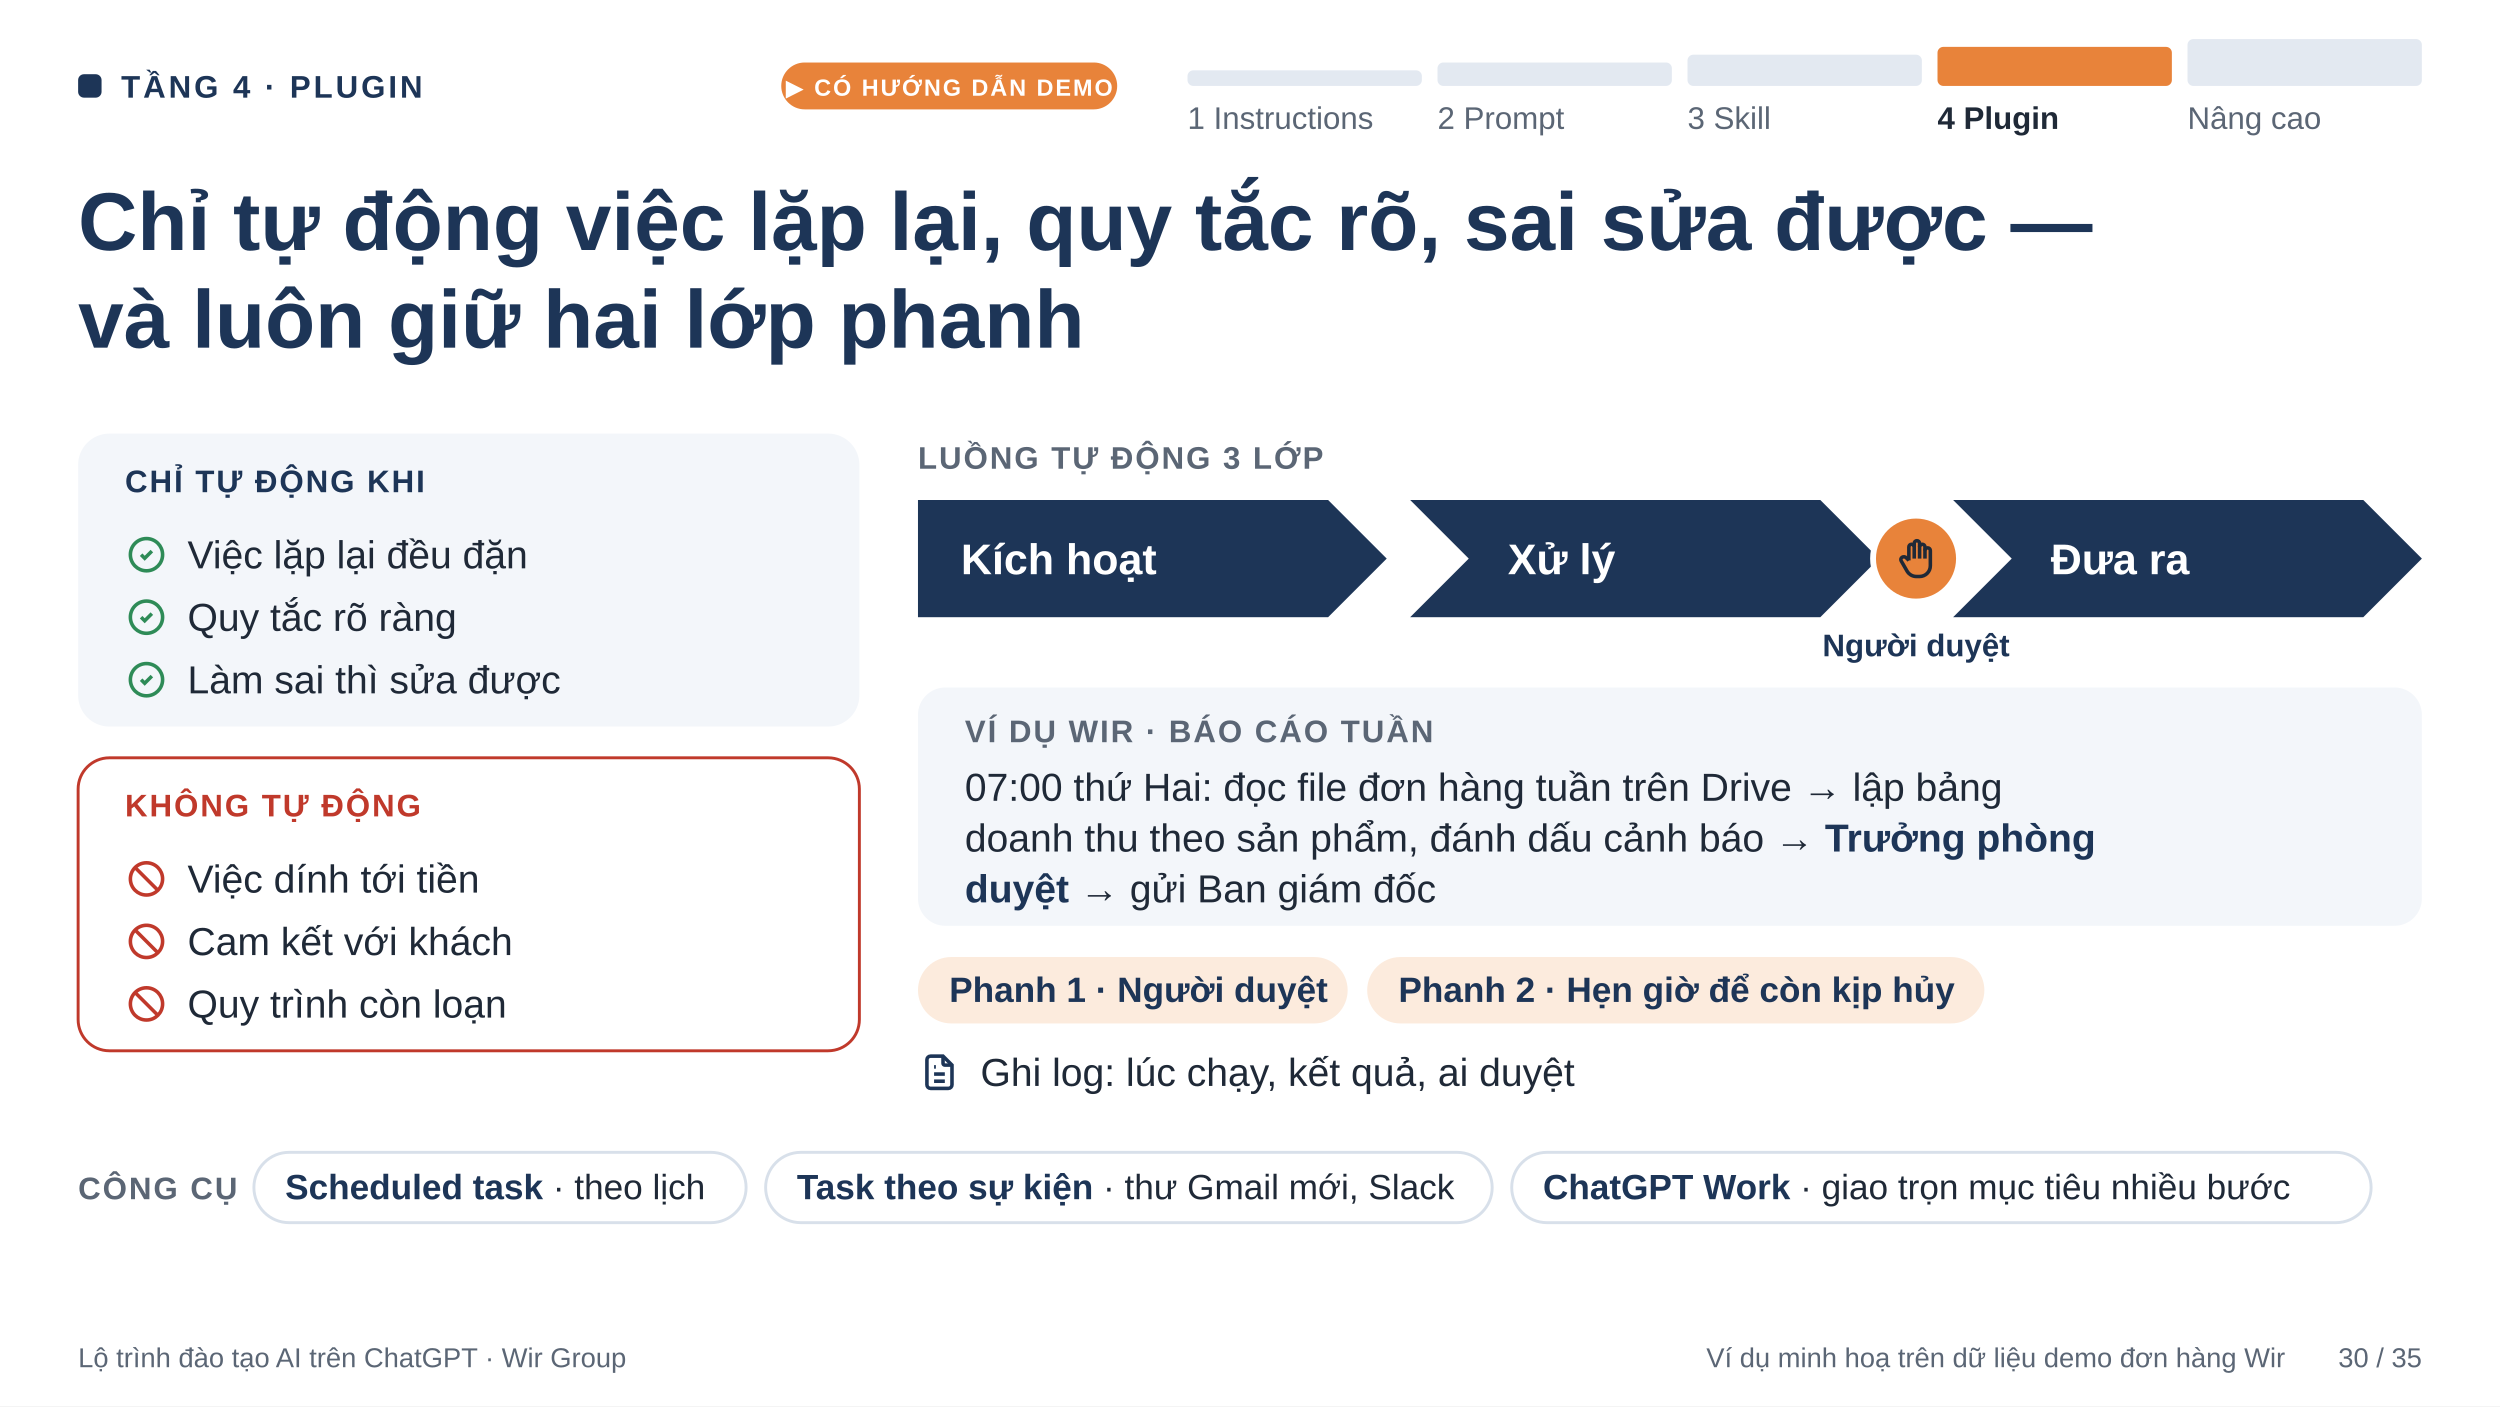
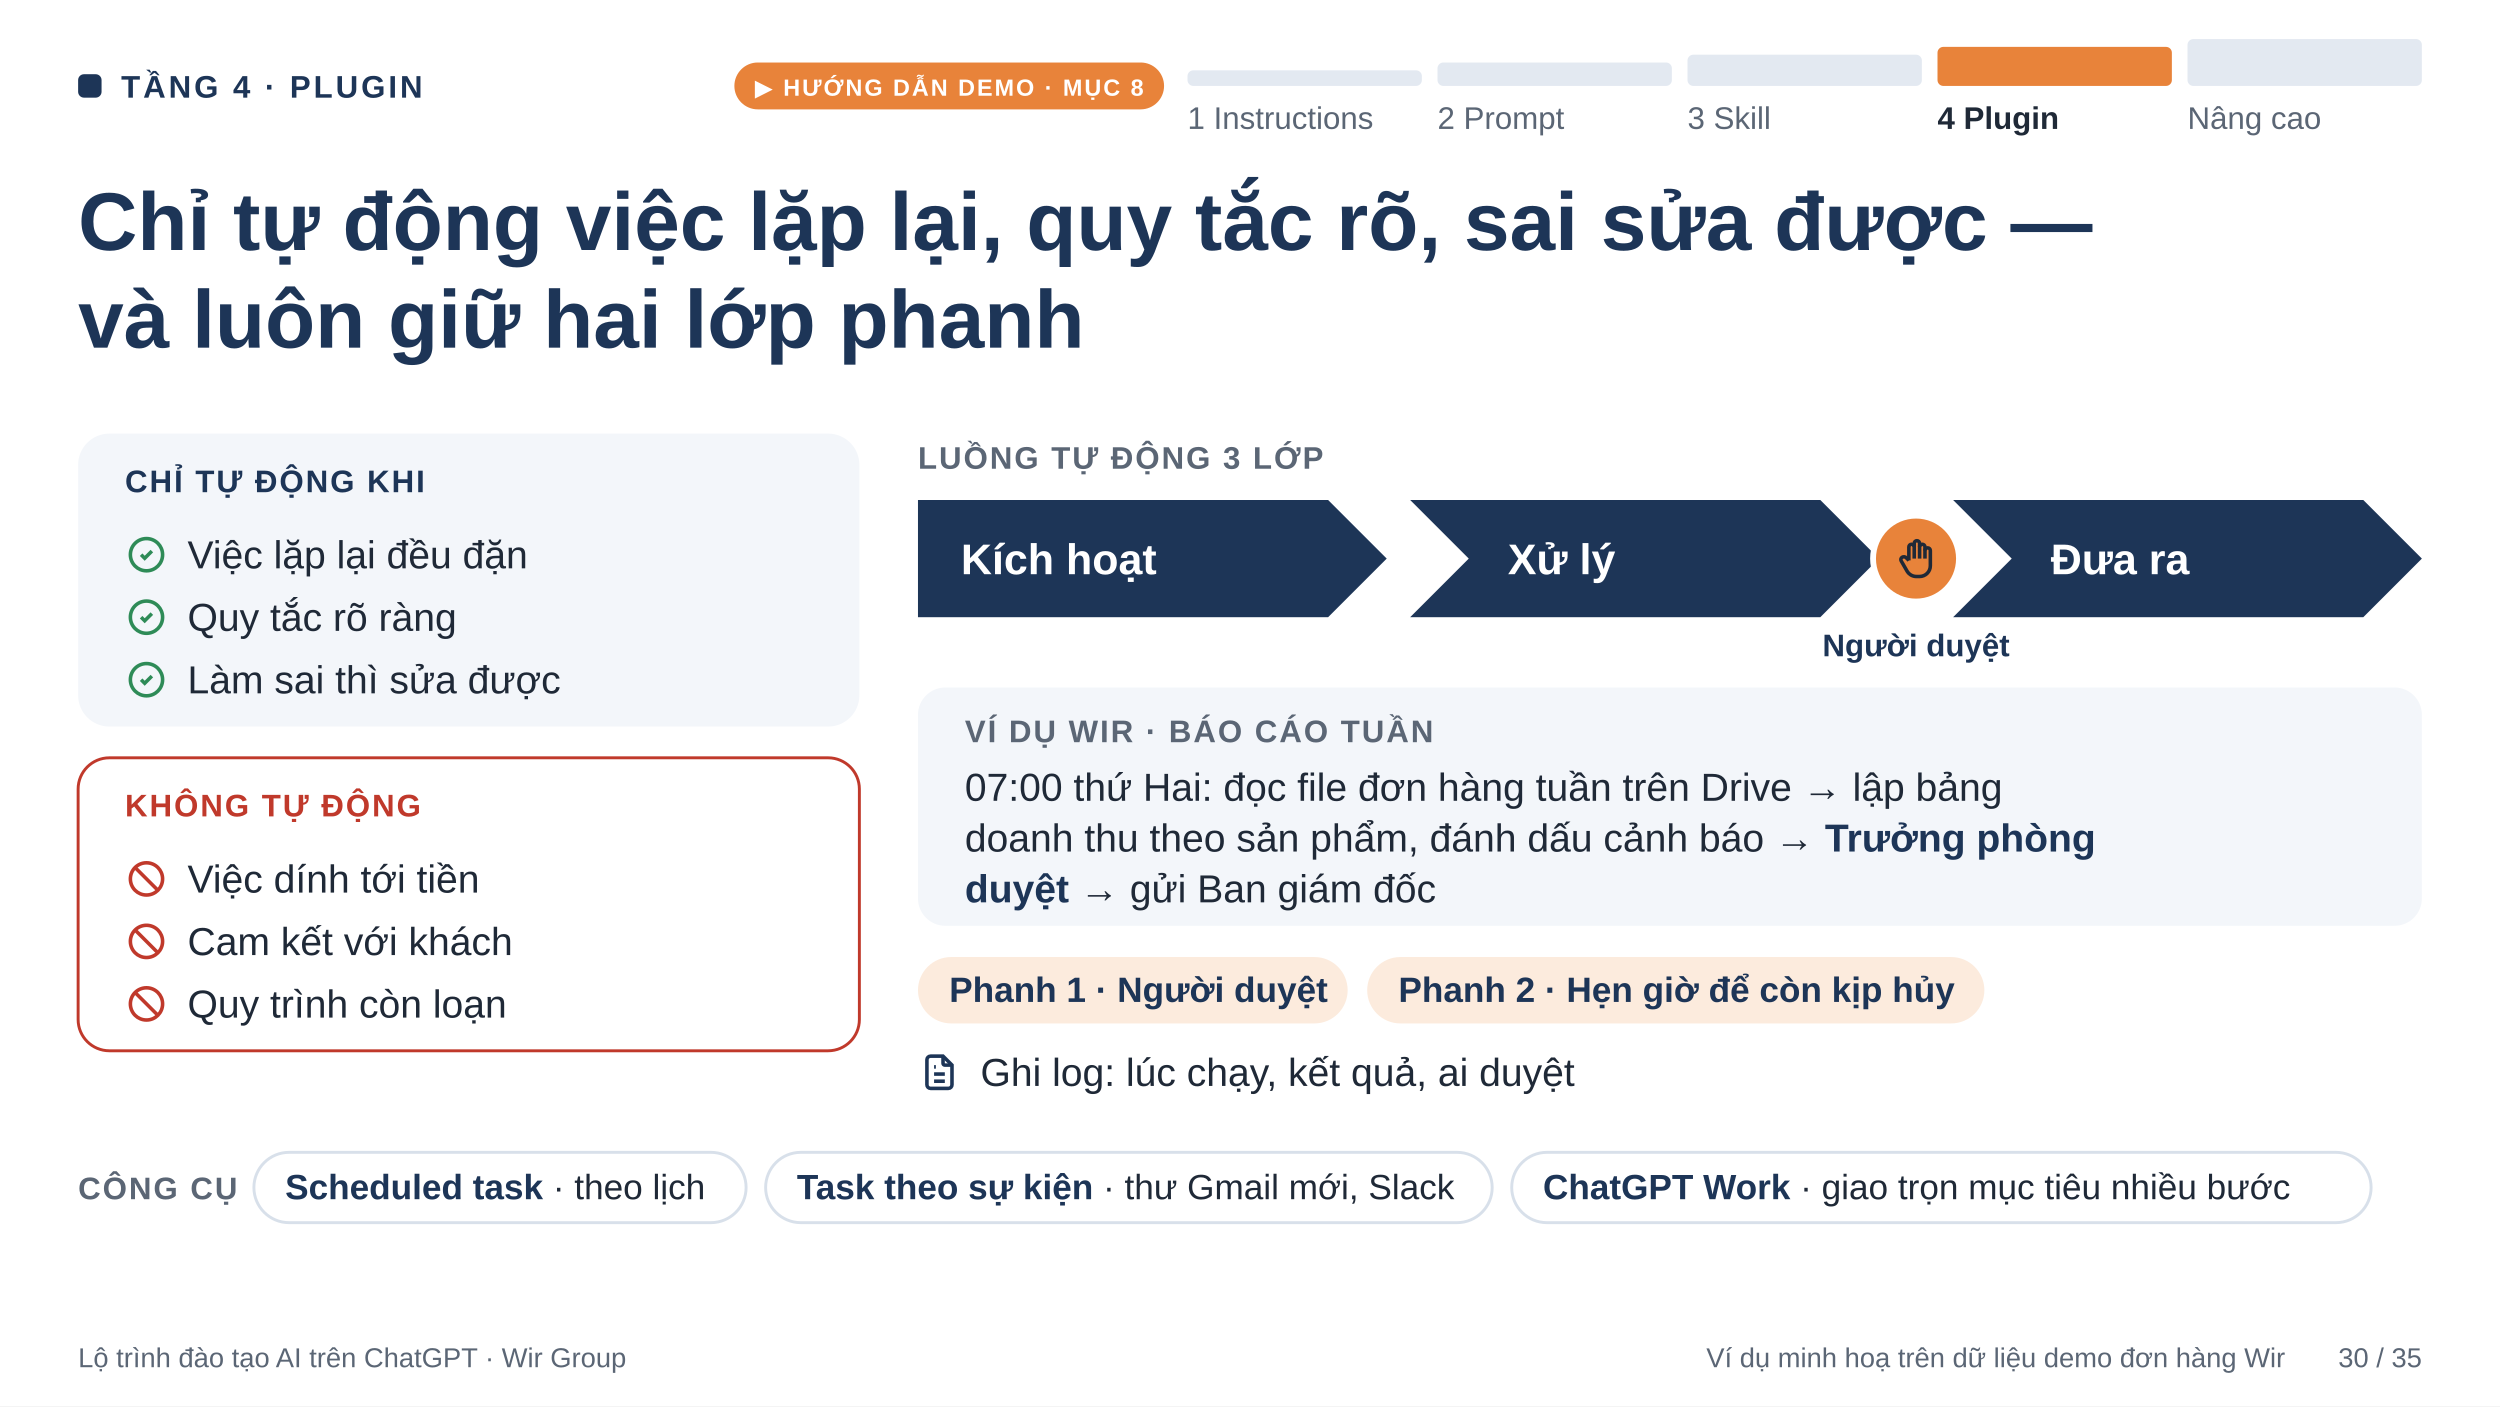
<svg xmlns="http://www.w3.org/2000/svg" viewBox="0 0 1280 720" width="1280" height="720" font-family="Aptos, 'Segoe UI', Arial, sans-serif" data-pptx-page-role="content">
  <rect id="bg" data-pptx-role="background" x="0" y="0" width="1280" height="720" fill="#FFFFFF" />
  <g id="section-kicker" data-pptx-role="chrome" data-pptx-bounds="40 30 540 30">
    <rect x="40" y="38" width="12" height="12" rx="3" fill="#1D3557" />
    <text x="62" y="50" font-size="16" font-weight="bold" letter-spacing="1.5" fill="#1D3557">TẦNG 4 · PLUGIN</text>
  </g>
-   <g id="demo-flag" data-pptx-role="chrome" data-pptx-bounds="400 30 180 28">
-     <rect x="400" y="32" width="172" height="24" rx="12" fill="#E8833A" />
-     <text x="486" y="49" font-size="12" font-weight="bold" letter-spacing="1" fill="#FFFFFF" text-anchor="middle">▶ CÓ HƯỚNG DẪN DEMO</text>
+   <g id="demo-flag" data-pptx-role="chrome" data-pptx-bounds="376 30 224 28">
+     <rect x="376" y="32" width="220" height="24" rx="12" fill="#E8833A" />
+     <text x="486" y="49" font-size="12" font-weight="bold" letter-spacing="1" fill="#FFFFFF" text-anchor="middle">▶ HƯỚNG DẪN DEMO · MỤC 8</text>
  </g>
  <g id="roadmap-tracker" data-pptx-role="chrome" data-pptx-bounds="600 14 640 62">
    <rect x="608" y="36" width="120" height="8" rx="3" fill="#E3E9F1" />
    <rect x="736" y="32" width="120" height="12" rx="3" fill="#E3E9F1" />
    <rect x="864" y="28" width="120" height="16" rx="3" fill="#E3E9F1" />
    <rect x="992" y="24" width="120" height="20" rx="3" fill="#E8833A" />
    <rect x="1120" y="20" width="120" height="24" rx="3" fill="#E3E9F1" />
    <text x="608" y="66" font-size="16" fill="#5B6675">1 Instructions</text>
    <text x="736" y="66" font-size="16" fill="#5B6675">2 Prompt</text>
    <text x="864" y="66" font-size="16" fill="#5B6675">3 Skill</text>
    <text x="992" y="66" font-size="16" font-weight="bold" fill="#1F2937">4 Plugin</text>
    <text x="1120" y="66" font-size="16" fill="#5B6675">Nâng cao</text>
  </g>
  <text font-size="42" font-weight="bold" fill="#1D3557" x="40" y="128">Chỉ tự động việc lặp lại, quy tắc rõ, sai sửa được —</text>
  <text font-size="42" font-weight="bold" fill="#1D3557" x="40" y="178">và luôn giữ hai lớp phanh</text>
  <g id="automate-when" data-pptx-bounds="40 222 400 150">
    <rect x="40" y="222" width="400" height="150" rx="16" fill="#F3F6FA" />
    <text x="64" y="252" font-size="16" font-weight="bold" letter-spacing="1" fill="#1D3557">CHỈ TỰ ĐỘNG KHI</text>
    <g transform="translate(64, 273) scale(0.916667)" fill="none" stroke="#2E8B57" stroke-width="2">
      <path d="M3 12a9 9 0 1 0 18 0a9 9 0 1 0 -18 0" />
      <path d="M9 12l2 2l4 -4" />
    </g>
    <text x="96" y="291" font-size="20" fill="#1F2937">Việc lặp lại đều đặn</text>
    <g transform="translate(64, 305) scale(0.916667)" fill="none" stroke="#2E8B57" stroke-width="2">
      <path d="M3 12a9 9 0 1 0 18 0a9 9 0 1 0 -18 0" />
      <path d="M9 12l2 2l4 -4" />
    </g>
    <text x="96" y="323" font-size="20" fill="#1F2937">Quy tắc rõ ràng</text>
    <g transform="translate(64, 337) scale(0.916667)" fill="none" stroke="#2E8B57" stroke-width="2">
      <path d="M3 12a9 9 0 1 0 18 0a9 9 0 1 0 -18 0" />
      <path d="M9 12l2 2l4 -4" />
    </g>
    <text x="96" y="355" font-size="20" fill="#1F2937">Làm sai thì sửa được</text>
  </g>
  <g id="automate-never" data-pptx-bounds="40 388 400 150">
    <rect x="40" y="388" width="400" height="150" rx="16" fill="#FFFFFF" stroke="#C0392B" stroke-width="1.5" />
    <text x="64" y="418" font-size="16" font-weight="bold" letter-spacing="1" fill="#C0392B">KHÔNG TỰ ĐỘNG</text>
    <g transform="translate(64, 439) scale(0.916667)" fill="none" stroke="#C0392B" stroke-width="2">
      <path d="M3 12a9 9 0 1 0 18 0a9 9 0 1 0 -18 0" />
      <path d="M5.7 5.7l12.6 12.6" />
    </g>
    <text x="96" y="457" font-size="20" fill="#1F2937">Việc dính tới tiền</text>
    <g transform="translate(64, 471) scale(0.916667)" fill="none" stroke="#C0392B" stroke-width="2">
      <path d="M3 12a9 9 0 1 0 18 0a9 9 0 1 0 -18 0" />
      <path d="M5.7 5.7l12.6 12.6" />
    </g>
    <text x="96" y="489" font-size="20" fill="#1F2937">Cam kết với khách</text>
    <g transform="translate(64, 503) scale(0.916667)" fill="none" stroke="#C0392B" stroke-width="2">
      <path d="M3 12a9 9 0 1 0 18 0a9 9 0 1 0 -18 0" />
      <path d="M5.7 5.7l12.6 12.6" />
    </g>
    <text x="96" y="521" font-size="20" fill="#1F2937">Quy trình còn loạn</text>
  </g>
  <g id="flow-label" data-pptx-bounds="470 222 770 24">
    <text x="470" y="240" font-size="16" font-weight="bold" letter-spacing="1" fill="#5B6675">LUỒNG TỰ ĐỘNG 3 LỚP</text>
  </g>
  <g id="flow-trigger" data-pptx-bounds="470 256 240 60">
    <g id="p30-trigger" data-pptx-authoring="preset" data-pptx-object="shape" data-pptx-prst="homePlate" data-pptx-frame="470 256 240 60" fill="#1D3557" stroke="none">
      <path d="M 470 256 L 680 256 L 710 286 L 680 316 L 470 316 Z" />
    </g>
    <text x="492" y="294" font-size="22" font-weight="bold" fill="#FFFFFF">Kích hoạt</text>
  </g>
  <g id="flow-process" data-pptx-bounds="722 256 240 60">
    <g id="p30-process" data-pptx-authoring="preset" data-pptx-object="shape" data-pptx-prst="chevron" data-pptx-frame="722 256 240 60" fill="#1D3557" stroke="none">
      <path d="M 722 256 L 932 256 L 962 286 L 932 316 L 722 316 L 752 286 Z" />
    </g>
    <text x="772" y="294" font-size="22" font-weight="bold" fill="#FFFFFF">Xử lý</text>
  </g>
  <g id="flow-output" data-pptx-bounds="1000 256 240 60">
    <g id="p30-output" data-pptx-authoring="preset" data-pptx-object="shape" data-pptx-prst="chevron" data-pptx-frame="1000 256 240 60" fill="#1D3557" stroke="none">
      <path d="M 1000 256 L 1210 256 L 1240 286 L 1210 316 L 1000 316 L 1030 286 Z" />
    </g>
    <text x="1050" y="294" font-size="22" font-weight="bold" fill="#FFFFFF">Đưa ra</text>
  </g>
  <g id="flow-gate" data-pptx-bounds="930 262 102 80">
    <circle cx="981" cy="286" r="22" fill="#E8833A" stroke="#FFFFFF" stroke-width="3" />
    <g transform="translate(970, 275) scale(0.916667)" fill="none" stroke="#1F2937" stroke-width="2">
      <path d="M8 13v-7.5a1.5 1.5 0 0 1 3 0v6.5" />
      <path d="M11 5.5v-2a1.5 1.5 0 1 1 3 0v8.5" />
      <path d="M14 5.5a1.5 1.5 0 0 1 3 0v6.5" />
      <path d="M17 7.5a1.5 1.5 0 0 1 3 0v8.5a6 6 0 0 1 -6 6h-2h.208a6 6 0 0 1 -5.012 -2.7a69.74 69.74 0 0 1 -.196 -.3c-.312 -.479 -1.407 -2.388 -3.286 -5.728a1.5 1.5 0 0 1 .536 -2.022a1.867 1.867 0 0 1 2.28 .28l1.47 1.47" />
    </g>
    <text x="981" y="336" font-size="16" font-weight="bold" text-anchor="middle" fill="#1D3557">Người duyệt</text>
  </g>
  <g id="flow-example" data-pptx-bounds="470 352 770 122">
    <rect x="470" y="352" width="770" height="122" rx="14" fill="#F3F6FA" />
    <text x="494" y="380" font-size="16" font-weight="bold" letter-spacing="1" fill="#5B6675">VÍ DỤ WIR · BÁO CÁO TUẦN</text>
    <text font-size="20" fill="#1F2937" x="494" y="410">07:00 thứ Hai: đọc file đơn hàng tuần trên Drive → lập bảng</text>
    <text font-size="20" fill="#1F2937" x="494" y="436">
      <tspan>doanh thu theo sản phẩm, đánh dấu cảnh báo → <tspan font-weight="bold" fill="#1D3557">Trưởng phòng</tspan>
      </tspan>
    </text>
    <text font-size="20" fill="#1F2937" x="494" y="462">
      <tspan>
        <tspan font-weight="bold" fill="#1D3557">duyệt</tspan> → gửi Ban giám đốc</tspan>
    </text>
  </g>
  <g id="flow-brakes" data-pptx-bounds="470 488 770 76">
    <rect x="470" y="490" width="220" height="34" rx="17" fill="#FCEBDD" />
    <text x="486" y="513" font-size="18" font-weight="bold" fill="#1D3557">Phanh 1 · Người duyệt</text>
    <rect x="700" y="490" width="316" height="34" rx="17" fill="#FCEBDD" />
    <text x="716" y="513" font-size="18" font-weight="bold" fill="#1D3557">Phanh 2 · Hẹn giờ để còn kịp hủy</text>
    <g transform="translate(470, 538) scale(0.916667)" fill="none" stroke="#1D3557" stroke-width="2">
      <path d="M14 3v4a1 1 0 0 0 1 1h4" />
      <path d="M17 21h-10a2 2 0 0 1 -2 -2v-14a2 2 0 0 1 2 -2h7l5 5v11a2 2 0 0 1 -2 2" />
      <path d="M9 9l1 0" />
      <path d="M9 13l6 0" />
      <path d="M9 17l6 0" />
    </g>
    <text x="502" y="556" font-size="20" fill="#1F2937">Ghi log: lúc chạy, kết quả, ai duyệt</text>
  </g>
  <g id="automation-tools" data-pptx-bounds="40 584 1200 50">
    <text x="40" y="614" font-size="16" font-weight="bold" letter-spacing="1" fill="#5B6675">CÔNG CỤ</text>
    <rect x="130" y="590" width="252" height="36" rx="18" fill="#FFFFFF" stroke="#D8E0EA" stroke-width="1.5" />
    <text x="146" y="614" font-size="18" fill="#1F2937">
      <tspan font-weight="bold" fill="#1D3557">Scheduled task</tspan> · theo lịch</text>
    <rect x="392" y="590" width="372" height="36" rx="18" fill="#FFFFFF" stroke="#D8E0EA" stroke-width="1.5" />
    <text x="408" y="614" font-size="18" fill="#1F2937">
      <tspan font-weight="bold" fill="#1D3557">Task theo sự kiện</tspan> · thư Gmail mới, Slack</text>
    <rect x="774" y="590" width="440" height="36" rx="18" fill="#FFFFFF" stroke="#D8E0EA" stroke-width="1.5" />
    <text x="790" y="614" font-size="18" fill="#1F2937">
      <tspan font-weight="bold" fill="#1D3557">ChatGPT Work</tspan> · giao trọn mục tiêu nhiều bước</text>
  </g>
  <text id="footer-course" data-pptx-role="footer" x="40" y="700" font-size="14" fill="#5B6675">Lộ trình đào tạo AI trên ChatGPT · Wir Group</text>
  <text id="source-note" data-pptx-role="footer" x="1170" y="700" font-size="14" text-anchor="end" fill="#5B6675">Ví dụ minh hoạ trên dữ liệu demo đơn hàng Wir</text>
  <text id="page-number" data-pptx-role="page-number" x="1240" y="700" font-size="14" text-anchor="end" fill="#5B6675">30 / 35</text>
</svg>
